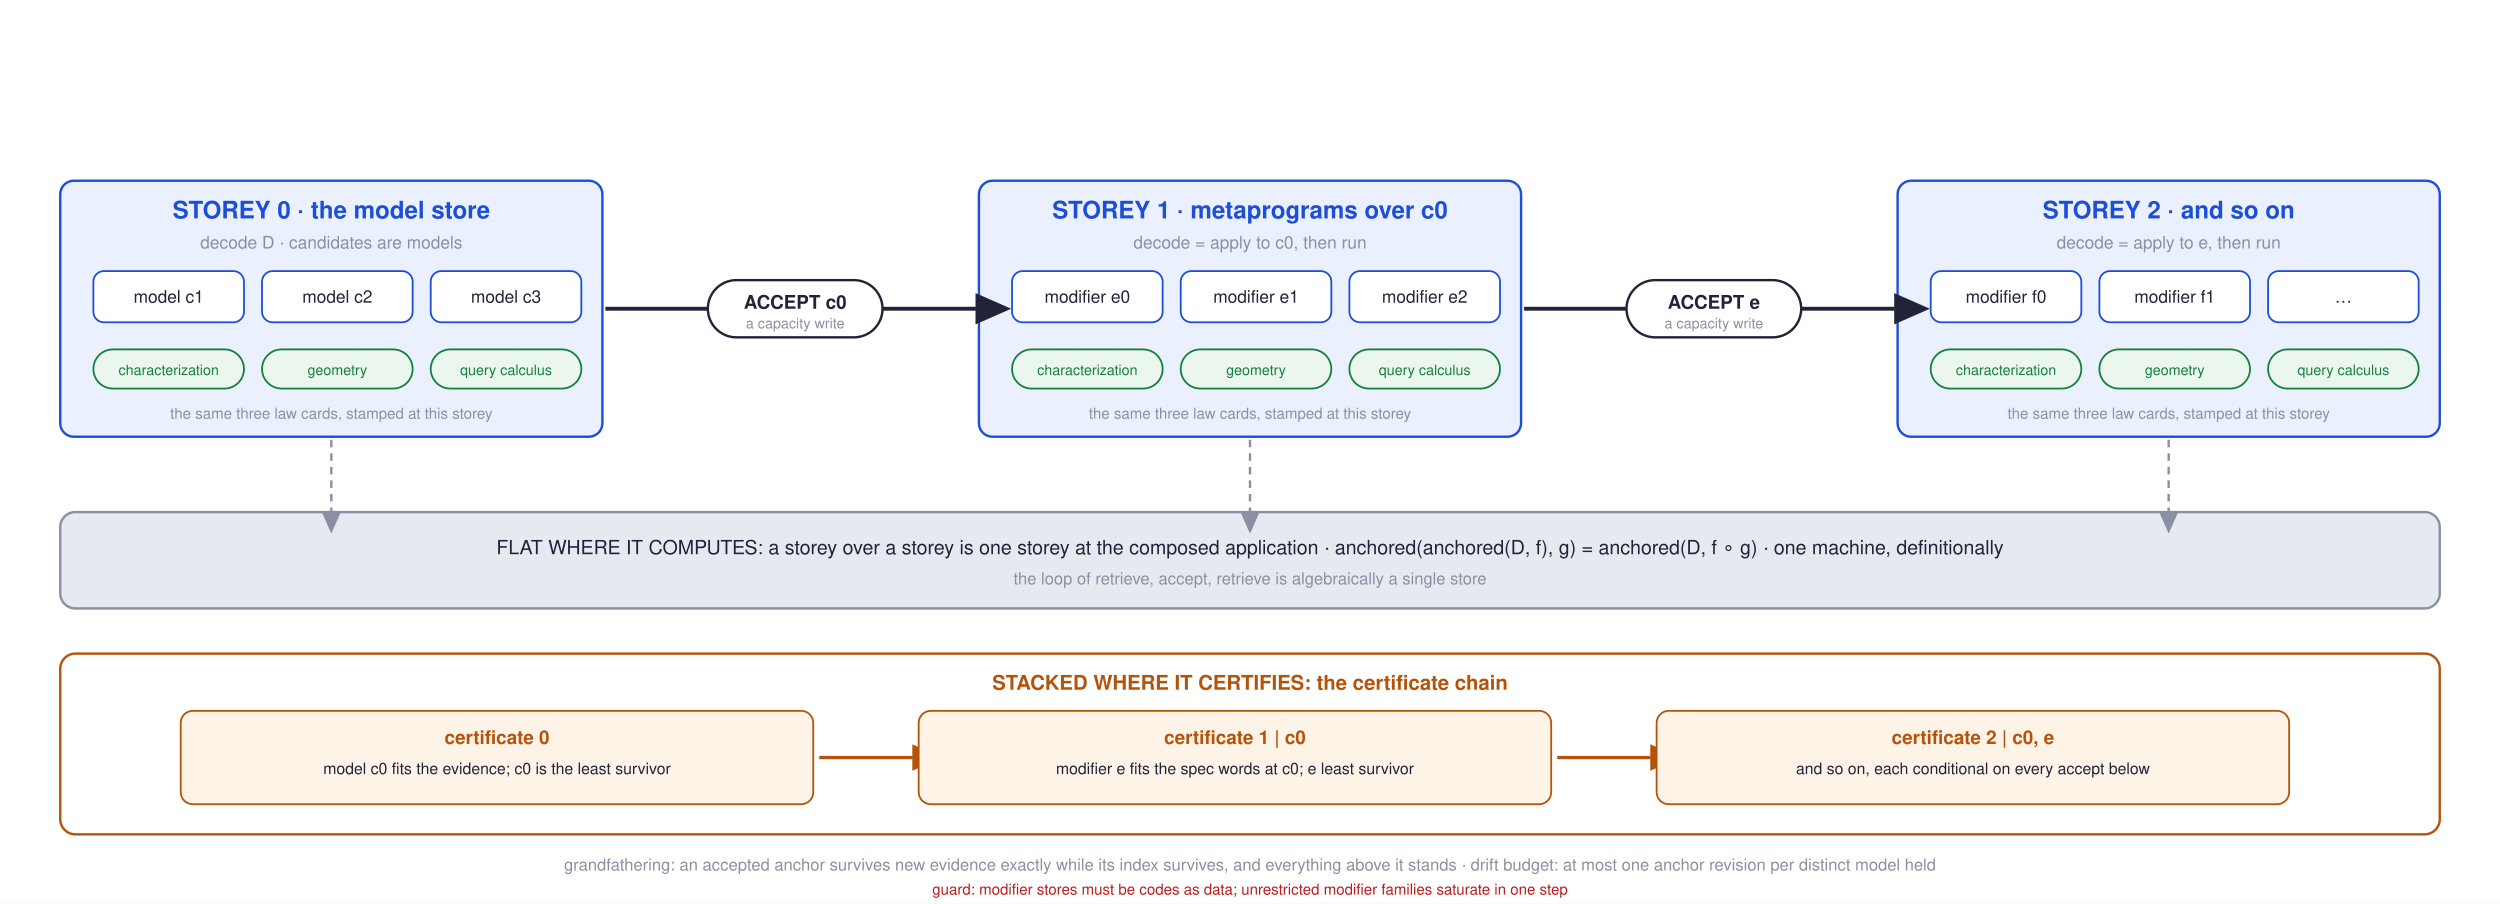
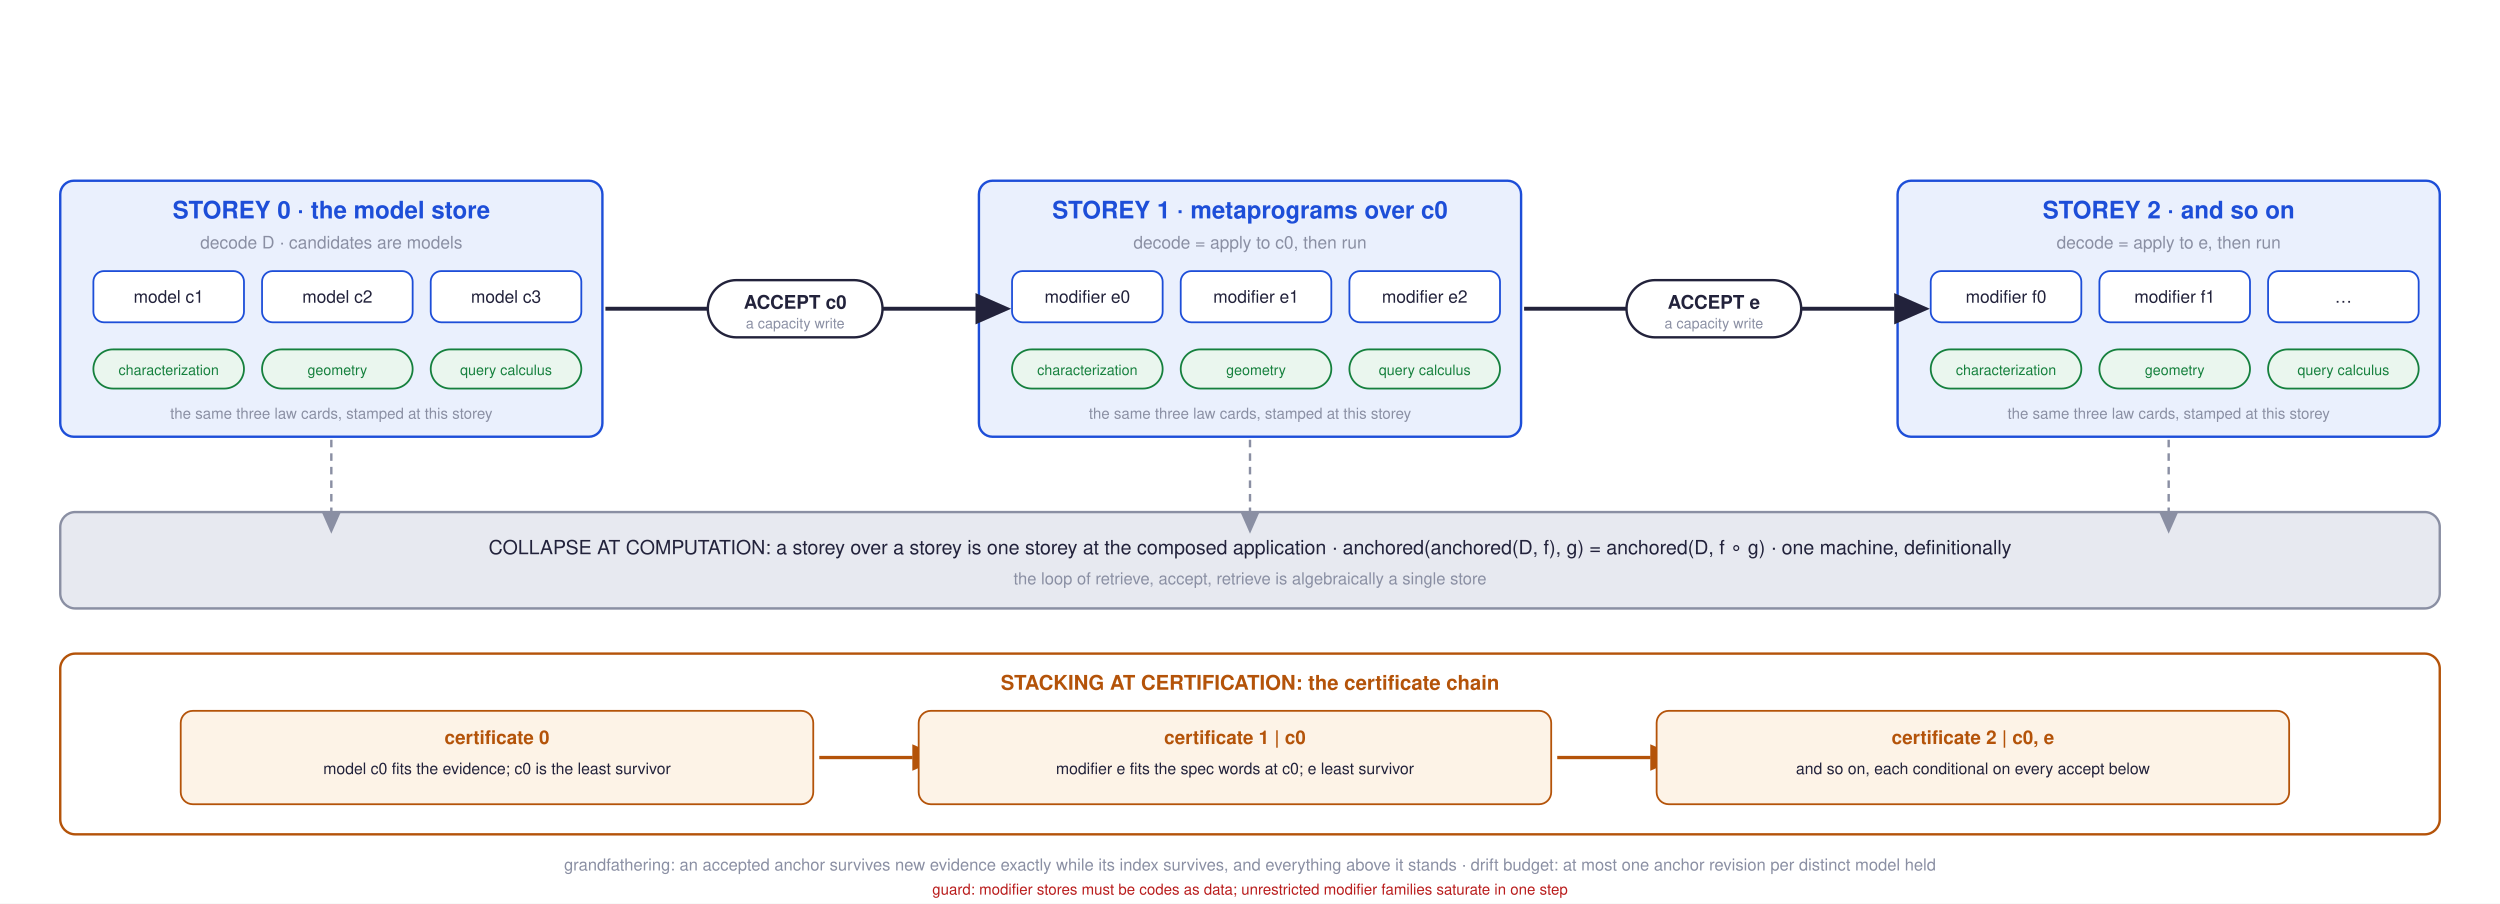
<svg xmlns="http://www.w3.org/2000/svg" xmlns:xlink="http://www.w3.org/1999/xlink" width="1660" height="600" viewBox="0 0 1660 600">
  <defs>
    <marker markerWidth="10.1" markerHeight="10" viewBox="-0.1 -5 10.1 10" orient="auto" id="a0">
      <path d="M-0.1,-4 L9,0 L-0.1,4 Z" fill="#22223b" />
    </marker>
    <marker markerWidth="10.1" markerHeight="10" viewBox="-0.1 -5 10.1 10" orient="auto" id="a1">
      <path d="M-0.1,-4 L9,0 L-0.1,4 Z" fill="#0f766e" />
    </marker>
    <marker markerWidth="10.1" markerHeight="10" viewBox="-0.1 -5 10.1 10" orient="auto" id="a2">
      <path d="M-0.1,-4 L9,0 L-0.1,4 Z" fill="#1d4ed8" />
    </marker>
    <marker markerWidth="10.1" markerHeight="10" viewBox="-0.1 -5 10.1 10" orient="auto" id="a3">
      <path d="M-0.1,-4 L9,0 L-0.1,4 Z" fill="#b45309" />
    </marker>
    <marker markerWidth="10.1" markerHeight="10" viewBox="-0.1 -5 10.1 10" orient="auto" id="a4">
      <path d="M-0.1,-4 L9,0 L-0.1,4 Z" fill="#b91c1c" />
    </marker>
    <marker markerWidth="10.1" markerHeight="10" viewBox="-0.1 -5 10.1 10" orient="auto" id="a5">
      <path d="M-0.1,-4 L9,0 L-0.1,4 Z" fill="#8a8fa3" />
    </marker>
    <marker markerWidth="10.1" markerHeight="10" viewBox="-0.1 -5 10.1 10" orient="auto" id="a6">
      <path d="M-0.1,-4 L9,0 L-0.1,4 Z" fill="#15803d" />
    </marker>
  </defs>
  <rect x="0" y="0" width="1660" height="600" fill="white" />
  <use xlink:href="#a0" />
  <use xlink:href="#a1" />
  <use xlink:href="#a2" />
  <use xlink:href="#a3" />
  <use xlink:href="#a4" />
  <use xlink:href="#a5" />
  <use xlink:href="#a6" />
  <rect x="40" y="120" width="360" height="170" rx="9" fill="#eaf0fd" stroke="#1d4ed8" stroke-width="1.6" />
  <text x="220" y="145" font-size="16" font-family="Helvetica" fill="#1d4ed8" text-anchor="middle" font-weight="bold">STOREY 0 · the model store</text>
  <text x="220" y="165" font-size="11.5" font-family="Helvetica" fill="#8a8fa3" text-anchor="middle" font-weight="normal">decode D · candidates are models</text>
  <rect x="62" y="180" width="100" height="34" rx="7" fill="white" stroke="#1d4ed8" stroke-width="1.2" />
  <text x="112" y="201" font-size="11.5" font-family="Helvetica" fill="#22223b" text-anchor="middle" font-weight="normal">model c1</text>
  <rect x="174" y="180" width="100" height="34" rx="7" fill="white" stroke="#1d4ed8" stroke-width="1.2" />
  <text x="224" y="201" font-size="11.5" font-family="Helvetica" fill="#22223b" text-anchor="middle" font-weight="normal">model c2</text>
  <rect x="286" y="180" width="100" height="34" rx="7" fill="white" stroke="#1d4ed8" stroke-width="1.2" />
  <text x="336" y="201" font-size="11.5" font-family="Helvetica" fill="#22223b" text-anchor="middle" font-weight="normal">model c3</text>
  <rect x="62" y="232" width="100" height="26" rx="13" fill="#eaf6ee" stroke="#15803d" stroke-width="1.2" />
  <text x="112" y="249" font-size="9.5" font-family="Helvetica" fill="#15803d" text-anchor="middle" font-weight="normal">characterization</text>
  <rect x="174" y="232" width="100" height="26" rx="13" fill="#eaf6ee" stroke="#15803d" stroke-width="1.2" />
  <text x="224" y="249" font-size="9.5" font-family="Helvetica" fill="#15803d" text-anchor="middle" font-weight="normal">geometry</text>
  <rect x="286" y="232" width="100" height="26" rx="13" fill="#eaf6ee" stroke="#15803d" stroke-width="1.2" />
  <text x="336" y="249" font-size="9.5" font-family="Helvetica" fill="#15803d" text-anchor="middle" font-weight="normal">query calculus</text>
  <text x="220" y="278" font-size="10" font-family="Helvetica" fill="#8a8fa3" text-anchor="middle" font-weight="normal">the same three law cards, stamped at this storey</text>
  <rect x="650" y="120" width="360" height="170" rx="9" fill="#eaf0fd" stroke="#1d4ed8" stroke-width="1.6" />
  <text x="830" y="145" font-size="16" font-family="Helvetica" fill="#1d4ed8" text-anchor="middle" font-weight="bold">STOREY 1 · metaprograms over c0</text>
  <text x="830" y="165" font-size="11.5" font-family="Helvetica" fill="#8a8fa3" text-anchor="middle" font-weight="normal">decode = apply to c0, then run</text>
  <rect x="672" y="180" width="100" height="34" rx="7" fill="white" stroke="#1d4ed8" stroke-width="1.2" />
  <text x="722" y="201" font-size="11.5" font-family="Helvetica" fill="#22223b" text-anchor="middle" font-weight="normal">modifier e0</text>
  <rect x="784" y="180" width="100" height="34" rx="7" fill="white" stroke="#1d4ed8" stroke-width="1.2" />
  <text x="834" y="201" font-size="11.5" font-family="Helvetica" fill="#22223b" text-anchor="middle" font-weight="normal">modifier e1</text>
  <rect x="896" y="180" width="100" height="34" rx="7" fill="white" stroke="#1d4ed8" stroke-width="1.2" />
  <text x="946" y="201" font-size="11.5" font-family="Helvetica" fill="#22223b" text-anchor="middle" font-weight="normal">modifier e2</text>
  <rect x="672" y="232" width="100" height="26" rx="13" fill="#eaf6ee" stroke="#15803d" stroke-width="1.2" />
  <text x="722" y="249" font-size="9.5" font-family="Helvetica" fill="#15803d" text-anchor="middle" font-weight="normal">characterization</text>
  <rect x="784" y="232" width="100" height="26" rx="13" fill="#eaf6ee" stroke="#15803d" stroke-width="1.2" />
  <text x="834" y="249" font-size="9.5" font-family="Helvetica" fill="#15803d" text-anchor="middle" font-weight="normal">geometry</text>
  <rect x="896" y="232" width="100" height="26" rx="13" fill="#eaf6ee" stroke="#15803d" stroke-width="1.2" />
  <text x="946" y="249" font-size="9.5" font-family="Helvetica" fill="#15803d" text-anchor="middle" font-weight="normal">query calculus</text>
  <text x="830" y="278" font-size="10" font-family="Helvetica" fill="#8a8fa3" text-anchor="middle" font-weight="normal">the same three law cards, stamped at this storey</text>
  <rect x="1260" y="120" width="360" height="170" rx="9" fill="#eaf0fd" stroke="#1d4ed8" stroke-width="1.6" />
  <text x="1440" y="145" font-size="16" font-family="Helvetica" fill="#1d4ed8" text-anchor="middle" font-weight="bold">STOREY 2 · and so on</text>
  <text x="1440" y="165" font-size="11.5" font-family="Helvetica" fill="#8a8fa3" text-anchor="middle" font-weight="normal">decode = apply to e, then run</text>
  <rect x="1282" y="180" width="100" height="34" rx="7" fill="white" stroke="#1d4ed8" stroke-width="1.2" />
  <text x="1332" y="201" font-size="11.5" font-family="Helvetica" fill="#22223b" text-anchor="middle" font-weight="normal">modifier f0</text>
  <rect x="1394" y="180" width="100" height="34" rx="7" fill="white" stroke="#1d4ed8" stroke-width="1.2" />
  <text x="1444" y="201" font-size="11.5" font-family="Helvetica" fill="#22223b" text-anchor="middle" font-weight="normal">modifier f1</text>
  <rect x="1506" y="180" width="100" height="34" rx="7" fill="white" stroke="#1d4ed8" stroke-width="1.2" />
  <text x="1556" y="201" font-size="11.5" font-family="Helvetica" fill="#22223b" text-anchor="middle" font-weight="normal">…</text>
  <rect x="1282" y="232" width="100" height="26" rx="13" fill="#eaf6ee" stroke="#15803d" stroke-width="1.2" />
  <text x="1332" y="249" font-size="9.5" font-family="Helvetica" fill="#15803d" text-anchor="middle" font-weight="normal">characterization</text>
  <rect x="1394" y="232" width="100" height="26" rx="13" fill="#eaf6ee" stroke="#15803d" stroke-width="1.2" />
  <text x="1444" y="249" font-size="9.5" font-family="Helvetica" fill="#15803d" text-anchor="middle" font-weight="normal">geometry</text>
  <rect x="1506" y="232" width="100" height="26" rx="13" fill="#eaf6ee" stroke="#15803d" stroke-width="1.2" />
  <text x="1556" y="249" font-size="9.5" font-family="Helvetica" fill="#15803d" text-anchor="middle" font-weight="normal">query calculus</text>
  <text x="1440" y="278" font-size="10" font-family="Helvetica" fill="#8a8fa3" text-anchor="middle" font-weight="normal">the same three law cards, stamped at this storey</text>
  <path d="M402,205 L648,205" stroke="#22223b" stroke-width="2.6" fill="none" marker-end="url(#a0)" />
  <rect x="470" y="186" width="116" height="38" rx="19" fill="white" stroke="#22223b" stroke-width="1.6" />
  <text x="528" y="205" font-size="12.5" font-family="Helvetica" fill="#22223b" text-anchor="middle" font-weight="bold">ACCEPT c0</text>
  <text x="528" y="218" font-size="9.5" font-family="Helvetica" fill="#8a8fa3" text-anchor="middle" font-weight="normal">a capacity write</text>
  <path d="M1012,205 L1258,205" stroke="#22223b" stroke-width="2.6" fill="none" marker-end="url(#a0)" />
  <rect x="1080" y="186" width="116" height="38" rx="19" fill="white" stroke="#22223b" stroke-width="1.6" />
  <text x="1138" y="205" font-size="12.5" font-family="Helvetica" fill="#22223b" text-anchor="middle" font-weight="bold">ACCEPT e</text>
  <text x="1138" y="218" font-size="9.5" font-family="Helvetica" fill="#8a8fa3" text-anchor="middle" font-weight="normal">a capacity write</text>
  <rect x="40" y="340" width="1580" height="64" rx="10" fill="#e7e9f0" stroke="#8a8fa3" stroke-width="1.6" />
-   <text x="830" y="368" font-size="13" font-family="Helvetica" fill="#22223b" text-anchor="middle" font-weight="normal">FLAT WHERE IT COMPUTES:  a storey over a storey is one storey at the composed application  ·  anchored(anchored(D, f), g) = anchored(D, f ∘ g)  ·  one machine, definitionally</text>
+   <text x="830" y="368" font-size="13" font-family="Helvetica" fill="#22223b" text-anchor="middle" font-weight="normal">COLLAPSE AT COMPUTATION:  a storey over a storey is one storey at the composed application  ·  anchored(anchored(D, f), g) = anchored(D, f ∘ g)  ·  one machine, definitionally</text>
  <text x="830" y="388" font-size="11" font-family="Helvetica" fill="#8a8fa3" text-anchor="middle" font-weight="normal">the loop of retrieve, accept, retrieve is algebraically a single store</text>
  <path d="M220,292 L220,340" stroke="#8a8fa3" stroke-width="1.6" fill="none" stroke-dasharray="5,4" marker-end="url(#a5)" />
  <path d="M830,292 L830,340" stroke="#8a8fa3" stroke-width="1.6" fill="none" stroke-dasharray="5,4" marker-end="url(#a5)" />
  <path d="M1440,292 L1440,340" stroke="#8a8fa3" stroke-width="1.6" fill="none" stroke-dasharray="5,4" marker-end="url(#a5)" />
  <rect x="40" y="434" width="1580" height="120" rx="10" fill="white" stroke="#b45309" stroke-width="1.6" />
-   <text x="830" y="458" font-size="13.5" font-family="Helvetica" fill="#b45309" text-anchor="middle" font-weight="bold">STACKED WHERE IT CERTIFIES:  the certificate chain</text>
+   <text x="830" y="458" font-size="13.5" font-family="Helvetica" fill="#b45309" text-anchor="middle" font-weight="bold">STACKING AT CERTIFICATION:  the certificate chain</text>
  <rect x="120" y="472" width="420" height="62" rx="8" fill="#fdf3e7" stroke="#b45309" stroke-width="1.2" />
  <text x="330" y="494" font-size="12.5" font-family="Helvetica" fill="#b45309" text-anchor="middle" font-weight="bold">certificate 0</text>
  <text x="330" y="514" font-size="10.5" font-family="Helvetica" fill="#22223b" text-anchor="middle" font-weight="normal">model c0 fits the evidence; c0 is the least survivor</text>
  <path d="M544,503 L606,503" stroke="#b45309" stroke-width="2.2" fill="none" marker-end="url(#a3)" />
  <rect x="610" y="472" width="420" height="62" rx="8" fill="#fdf3e7" stroke="#b45309" stroke-width="1.2" />
  <text x="820" y="494" font-size="12.5" font-family="Helvetica" fill="#b45309" text-anchor="middle" font-weight="bold">certificate 1 | c0</text>
  <text x="820" y="514" font-size="10.5" font-family="Helvetica" fill="#22223b" text-anchor="middle" font-weight="normal">modifier e fits the spec words at c0; e least survivor</text>
  <path d="M1034,503 L1096,503" stroke="#b45309" stroke-width="2.2" fill="none" marker-end="url(#a3)" />
  <rect x="1100" y="472" width="420" height="62" rx="8" fill="#fdf3e7" stroke="#b45309" stroke-width="1.2" />
  <text x="1310" y="494" font-size="12.5" font-family="Helvetica" fill="#b45309" text-anchor="middle" font-weight="bold">certificate 2 | c0, e</text>
  <text x="1310" y="514" font-size="10.5" font-family="Helvetica" fill="#22223b" text-anchor="middle" font-weight="normal">and so on, each conditional on every accept below</text>
  <text x="830" y="578" font-size="11" font-family="Helvetica" fill="#8a8fa3" text-anchor="middle" font-weight="normal">grandfathering: an accepted anchor survives new evidence exactly while its index survives, and everything above it stands  ·  drift budget: at most one anchor revision per distinct model held</text>
  <text x="830" y="594" font-size="10" font-family="Helvetica" fill="#b91c1c" text-anchor="middle" font-weight="normal">guard: modifier stores must be codes as data; unrestricted modifier families saturate in one step</text>
</svg>
